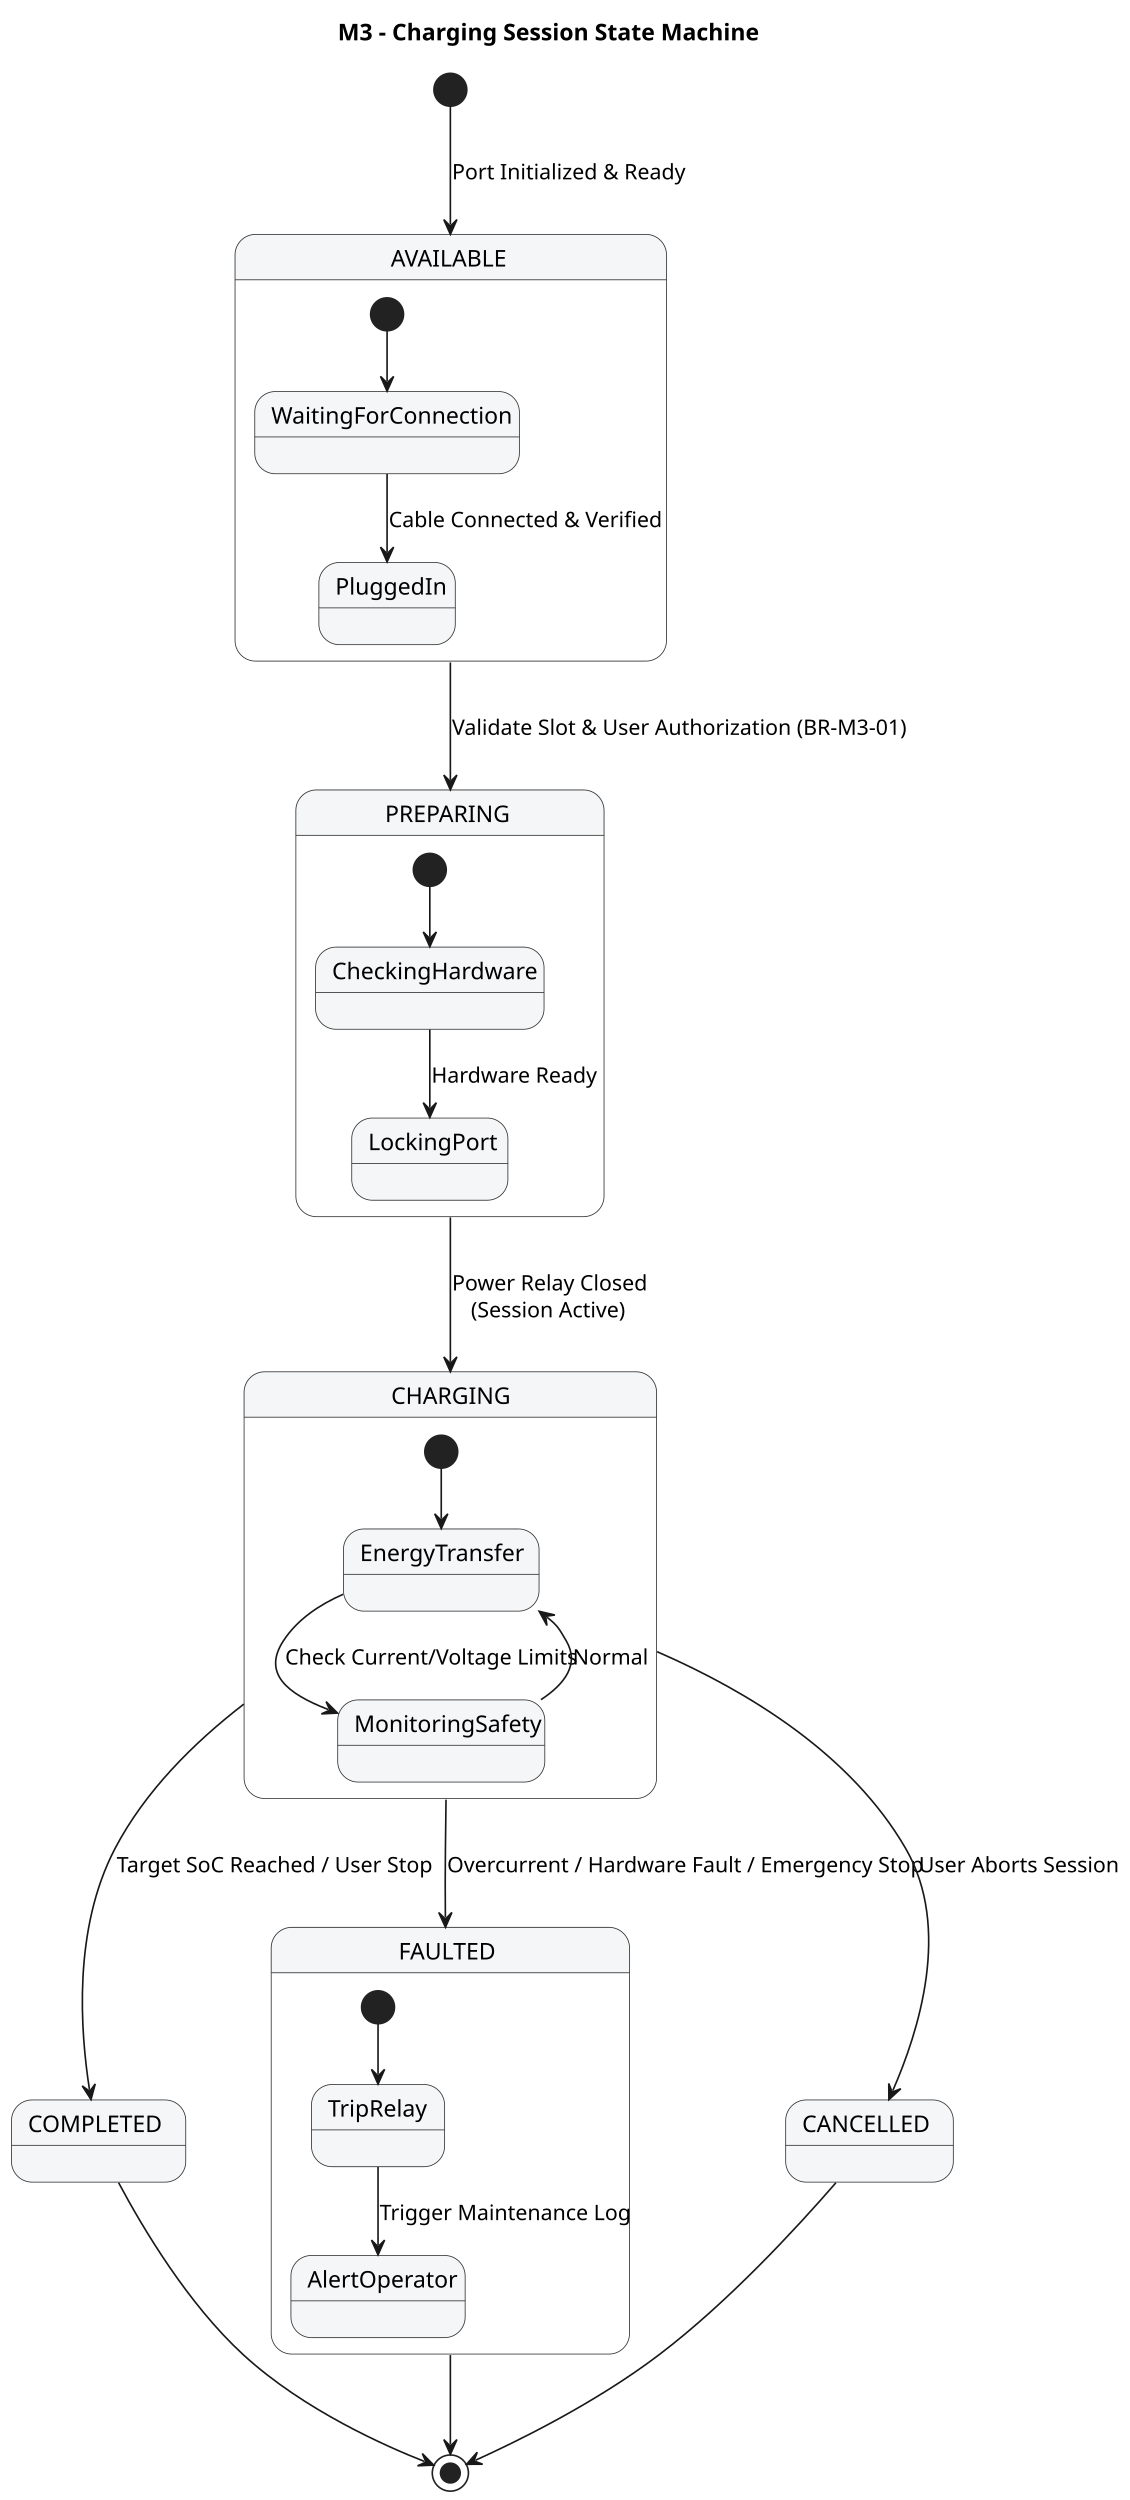
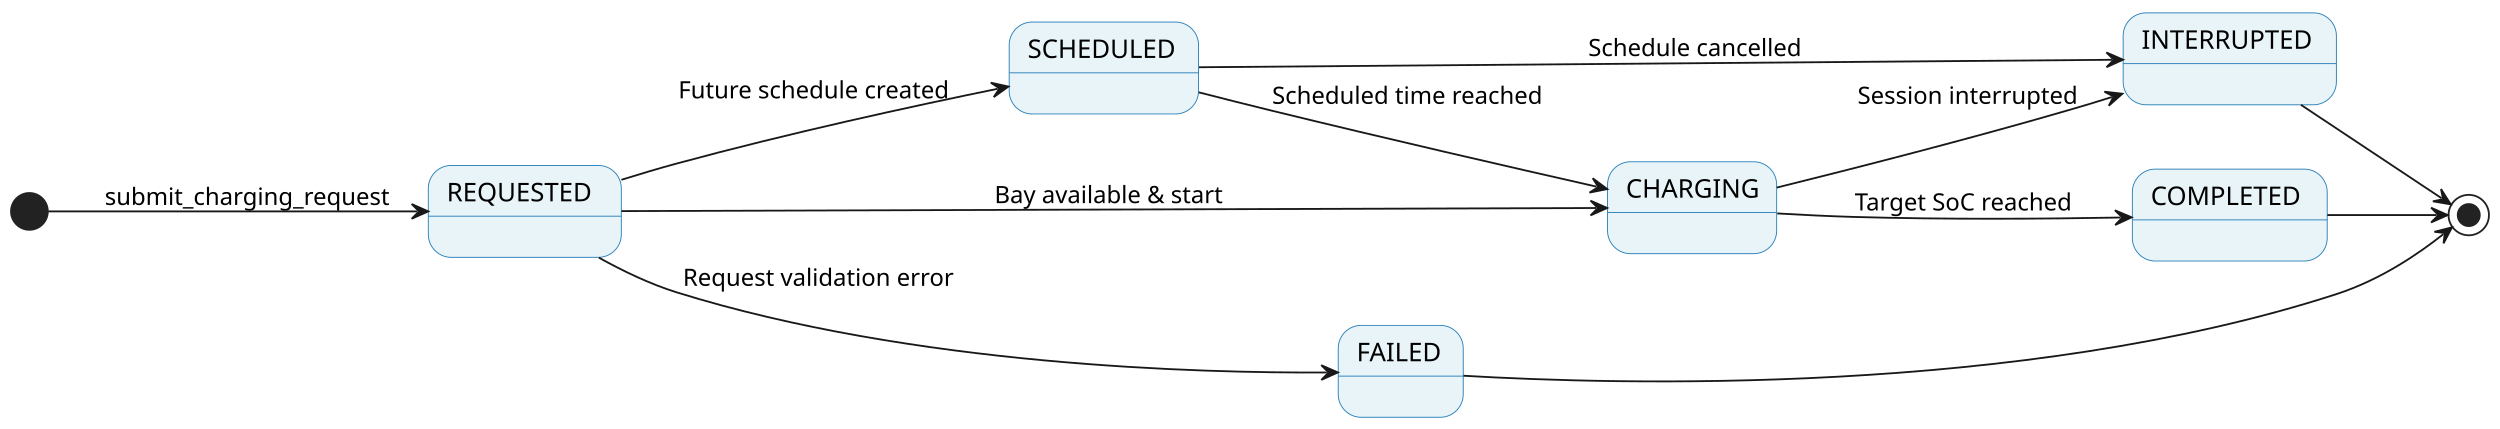
- <svg xmlns="http://www.w3.org/2000/svg" contentStyleType="text/css" height="1521px" preserveAspectRatio="none" style="width:687px;height:1521px;background:#FFFFFF;" version="1.1" viewBox="0 0 687 1521" width="687px" zoomAndPan="magnify">
+ <svg xmlns="http://www.w3.org/2000/svg" contentStyleType="text/css" height="233px" preserveAspectRatio="none" style="width:1360px;height:233px;background:#FFFFFF;" version="1.1" viewBox="0 0 1360 233" width="1360px" zoomAndPan="magnify">
  <defs />
  <g>
-     <text fill="#000000" font-family="sans-serif" font-size="14" font-weight="bold" lengthAdjust="spacing" textLength="262" x="205.5" y="24.533">M3 - Charging Session State Machine</text>
-     <ellipse cx="274" cy="54.609" fill="#222222" rx="10" ry="10" style="stroke:#222222;stroke-width:1.0;" />
-     <path d="M155.5,142.609 L393,142.609 A12.5,12.5 0 0 1 405.5,155.109 L405.5,170.219 L143,170.219 L143,155.109 A12.5,12.5 0 0 1 155.5,142.609 " fill="#F4F6F8" style="stroke:#F4F6F8;stroke-width:1.0;" />
-     <rect fill="none" height="259.609" rx="12.5" ry="12.5" style="stroke:#333333;stroke-width:0.5;" width="262.5" x="143" y="142.609" />
-     <line style="stroke:#333333;stroke-width:0.5;" x1="143" x2="405.5" y1="170.219" y2="170.219" />
-     <text fill="#000000" font-family="sans-serif" font-size="14" lengthAdjust="spacing" textLength="73" x="237.75" y="162.143">AVAILABLE</text>
-     <ellipse cx="235.5" cy="191.219" fill="#222222" rx="10" ry="10" style="stroke:#222222;stroke-width:1.0;" />
-     <g id="AVAILABLE.WaitingForConnection">
-       <rect fill="#F4F6F8" height="50" rx="12.5" ry="12.5" style="stroke:#333333;stroke-width:0.5;" width="161" x="155" y="238.219" />
-       <line style="stroke:#333333;stroke-width:0.5;" x1="155" x2="316" y1="265.828" y2="265.828" />
-       <text fill="#000000" font-family="sans-serif" font-size="14" lengthAdjust="spacing" textLength="141" x="165" y="257.752">WaitingForConnection</text>
+     <ellipse cx="16" cy="115" fill="#222222" rx="10" ry="10" style="stroke:#222222;stroke-width:1.0;" />
+     <g id="REQUESTED">
+       <rect fill="#E8F4F8" height="50" rx="12.5" ry="12.5" style="stroke:#2980B9;stroke-width:0.5;" width="105" x="233" y="90" />
+       <line style="stroke:#2980B9;stroke-width:0.5;" x1="233" x2="338" y1="117.609" y2="117.609" />
+       <text fill="#000000" font-family="sans-serif" font-size="14" lengthAdjust="spacing" textLength="85" x="243" y="109.533">REQUESTED</text>
    </g>
-     <g id="AVAILABLE.PluggedIn">
-       <rect fill="#F4F6F8" height="50" rx="12.5" ry="12.5" style="stroke:#333333;stroke-width:0.5;" width="83" x="194" y="342.219" />
-       <line style="stroke:#333333;stroke-width:0.5;" x1="194" x2="277" y1="369.828" y2="369.828" />
-       <text fill="#000000" font-family="sans-serif" font-size="14" lengthAdjust="spacing" textLength="63" x="204" y="361.752">PluggedIn</text>
+     <g id="SCHEDULED">
+       <rect fill="#E8F4F8" height="50" rx="12.5" ry="12.5" style="stroke:#2980B9;stroke-width:0.5;" width="103" x="549" y="12" />
+       <line style="stroke:#2980B9;stroke-width:0.5;" x1="549" x2="652" y1="39.609" y2="39.609" />
+       <text fill="#000000" font-family="sans-serif" font-size="14" lengthAdjust="spacing" textLength="83" x="559" y="31.533">SCHEDULED</text>
    </g>
-     <g id="link_*start*AVAILABLE_WaitingForConnection">
-       <path d="M235.5,201.369 C235.5,210.639 235.5,219.359 235.5,231.999 " fill="none" id="*start*AVAILABLE-to-WaitingForConnection" style="stroke:#181818;stroke-width:1.0;" />
-       <polygon fill="#181818" points="235.5,237.999,239.5,228.999,235.5,232.999,231.5,228.999,235.5,237.999" style="stroke:#181818;stroke-width:1.0;" />
-     </g>
-     <g id="link_WaitingForConnection_PluggedIn">
-       <path d="M235.5,288.389 C235.5,304.529 235.5,319.689 235.5,335.869 " fill="none" id="WaitingForConnection-to-PluggedIn" style="stroke:#181818;stroke-width:1.0;" />
-       <polygon fill="#181818" points="235.5,341.869,239.5,332.869,235.5,336.869,231.5,332.869,235.5,341.869" style="stroke:#181818;stroke-width:1.0;" />
-       <text fill="#000000" font-family="sans-serif" font-size="13" lengthAdjust="spacing" textLength="159" x="236.5" y="320.714">Cable Connected &amp; Verified</text>
-     </g>
-     <path d="M192.5,480.609 L355,480.609 A12.5,12.5 0 0 1 367.5,493.109 L367.5,508.219 L180,508.219 L180,493.109 A12.5,12.5 0 0 1 192.5,480.609 " fill="#F4F6F8" style="stroke:#F4F6F8;stroke-width:1.0;" />
-     <rect fill="none" height="259.609" rx="12.5" ry="12.5" style="stroke:#333333;stroke-width:0.5;" width="187.5" x="180" y="480.609" />
-     <line style="stroke:#333333;stroke-width:0.5;" x1="180" x2="367.5" y1="508.219" y2="508.219" />
-     <text fill="#000000" font-family="sans-serif" font-size="14" lengthAdjust="spacing" textLength="79" x="234.25" y="500.143">PREPARING</text>
-     <ellipse cx="261.5" cy="529.219" fill="#222222" rx="10" ry="10" style="stroke:#222222;stroke-width:1.0;" />
-     <g id="PREPARING.CheckingHardware">
-       <rect fill="#F4F6F8" height="50" rx="12.5" ry="12.5" style="stroke:#333333;stroke-width:0.5;" width="139" x="192" y="576.219" />
-       <line style="stroke:#333333;stroke-width:0.5;" x1="192" x2="331" y1="603.828" y2="603.828" />
-       <text fill="#000000" font-family="sans-serif" font-size="14" lengthAdjust="spacing" textLength="119" x="202" y="595.752">CheckingHardware</text>
-     </g>
-     <g id="PREPARING.LockingPort">
-       <rect fill="#F4F6F8" height="50" rx="12.5" ry="12.5" style="stroke:#333333;stroke-width:0.5;" width="95" x="214" y="680.219" />
-       <line style="stroke:#333333;stroke-width:0.5;" x1="214" x2="309" y1="707.828" y2="707.828" />
-       <text fill="#000000" font-family="sans-serif" font-size="14" lengthAdjust="spacing" textLength="75" x="224" y="699.752">LockingPort</text>
-     </g>
-     <g id="link_*start*PREPARING_CheckingHardware">
-       <path d="M261.5,539.369 C261.5,548.639 261.5,557.359 261.5,569.999 " fill="none" id="*start*PREPARING-to-CheckingHardware" style="stroke:#181818;stroke-width:1.0;" />
-       <polygon fill="#181818" points="261.5,575.999,265.5,566.999,261.5,570.999,257.5,566.999,261.5,575.999" style="stroke:#181818;stroke-width:1.0;" />
-     </g>
-     <g id="link_CheckingHardware_LockingPort">
-       <path d="M261.5,626.389 C261.5,642.529 261.5,657.689 261.5,673.869 " fill="none" id="CheckingHardware-to-LockingPort" style="stroke:#181818;stroke-width:1.0;" />
-       <polygon fill="#181818" points="261.5,679.869,265.5,670.869,261.5,674.869,257.5,670.869,261.5,679.869" style="stroke:#181818;stroke-width:1.0;" />
-       <text fill="#000000" font-family="sans-serif" font-size="13" lengthAdjust="spacing" textLength="95" x="262.5" y="658.714">Hardware Ready</text>
-     </g>
-     <path d="M161,834.609 L386.96,834.609 A12.5,12.5 0 0 1 399.46,847.109 L399.46,862.219 L148.5,862.219 L148.5,847.109 A12.5,12.5 0 0 1 161,834.609 " fill="#F4F6F8" style="stroke:#F4F6F8;stroke-width:1.0;" />
-     <rect fill="none" height="259.609" rx="12.5" ry="12.5" style="stroke:#333333;stroke-width:0.5;" width="250.96" x="148.5" y="834.609" />
-     <line style="stroke:#333333;stroke-width:0.5;" x1="148.5" x2="399.46" y1="862.219" y2="862.219" />
-     <text fill="#000000" font-family="sans-serif" font-size="14" lengthAdjust="spacing" textLength="72" x="237.98" y="854.143">CHARGING</text>
-     <ellipse cx="268.46" cy="883.219" fill="#222222" rx="10" ry="10" style="stroke:#222222;stroke-width:1.0;" />
-     <g id="CHARGING.EnergyTransfer">
-       <rect fill="#F4F6F8" height="50" rx="12.5" ry="12.5" style="stroke:#333333;stroke-width:0.5;" width="119" x="208.96" y="930.219" />
-       <line style="stroke:#333333;stroke-width:0.5;" x1="208.96" x2="327.96" y1="957.828" y2="957.828" />
-       <text fill="#000000" font-family="sans-serif" font-size="14" lengthAdjust="spacing" textLength="99" x="218.96" y="949.752">EnergyTransfer</text>
-     </g>
-     <g id="CHARGING.MonitoringSafety">
-       <rect fill="#F4F6F8" height="50" rx="12.5" ry="12.5" style="stroke:#333333;stroke-width:0.5;" width="126" x="205.46" y="1034.219" />
-       <line style="stroke:#333333;stroke-width:0.5;" x1="205.46" x2="331.46" y1="1061.828" y2="1061.828" />
-       <text fill="#000000" font-family="sans-serif" font-size="14" lengthAdjust="spacing" textLength="106" x="215.46" y="1053.752">MonitoringSafety</text>
-     </g>
-     <g id="link_*start*CHARGING_EnergyTransfer">
-       <path d="M268.46,893.369 C268.46,902.639 268.46,911.359 268.46,923.999 " fill="none" id="*start*CHARGING-to-EnergyTransfer" style="stroke:#181818;stroke-width:1.0;" />
-       <polygon fill="#181818" points="268.46,929.999,272.46,920.999,268.46,924.999,264.46,920.999,268.46,929.999" style="stroke:#181818;stroke-width:1.0;" />
-     </g>
-     <g id="link_EnergyTransfer_MonitoringSafety">
-       <path d="M208.76,969.969 C194.51,976.199 180.97,985.199 172.46,998.219 C159.5,1018.039 174.41,1030.346 199.75,1040.086 " fill="none" id="EnergyTransfer-to-MonitoringSafety" style="stroke:#181818;stroke-width:1.0;" />
-       <polygon fill="#181818" points="205.35,1042.239,198.384,1035.276,200.683,1040.445,195.514,1042.743,205.35,1042.239" style="stroke:#181818;stroke-width:1.0;" />
-       <text fill="#000000" font-family="sans-serif" font-size="13" lengthAdjust="spacing" textLength="170" x="173.46" y="1012.714">Check Current/Voltage Limits</text>
-     </g>
-     <g id="link_MonitoringSafety_EnergyTransfer">
-       <path d="M329.14,1034.079 C343.65,1024.529 352.83,1012.409 344.46,998.219 C340.32,991.209 339.321,988.927 332.791,983.947 " fill="none" id="MonitoringSafety-to-EnergyTransfer" style="stroke:#181818;stroke-width:1.0;" />
-       <polygon fill="#181818" points="328.02,980.309,332.751,988.947,331.996,983.341,337.602,982.586,328.02,980.309" style="stroke:#181818;stroke-width:1.0;" />
-       <text fill="#000000" font-family="sans-serif" font-size="13" lengthAdjust="spacing" textLength="41" x="348.46" y="1012.714">Normal</text>
+     <g id="CHARGING">
+       <rect fill="#E8F4F8" height="50" rx="12.5" ry="12.5" style="stroke:#2980B9;stroke-width:0.5;" width="92" x="874.5" y="88" />
+       <line style="stroke:#2980B9;stroke-width:0.5;" x1="874.5" x2="966.5" y1="115.609" y2="115.609" />
+       <text fill="#000000" font-family="sans-serif" font-size="14" lengthAdjust="spacing" textLength="72" x="884.5" y="107.533">CHARGING</text>
    </g>
    <g id="COMPLETED">
-       <rect fill="#F4F6F8" height="50" rx="12.5" ry="12.5" style="stroke:#333333;stroke-width:0.5;" width="106" x="7" y="1277.609" />
-       <line style="stroke:#333333;stroke-width:0.5;" x1="7" x2="113" y1="1305.219" y2="1305.219" />
-       <text fill="#000000" font-family="sans-serif" font-size="14" lengthAdjust="spacing" textLength="86" x="17" y="1297.143">COMPLETED</text>
+       <rect fill="#E8F4F8" height="50" rx="12.5" ry="12.5" style="stroke:#2980B9;stroke-width:0.5;" width="106" x="1160" y="92" />
+       <line style="stroke:#2980B9;stroke-width:0.5;" x1="1160" x2="1266" y1="119.609" y2="119.609" />
+       <text fill="#000000" font-family="sans-serif" font-size="14" lengthAdjust="spacing" textLength="86" x="1170" y="111.533">COMPLETED</text>
    </g>
-     <path d="M177.5,1172.609 L370.5,1172.609 A12.5,12.5 0 0 1 383,1185.109 L383,1200.219 L165,1200.219 L165,1185.109 A12.5,12.5 0 0 1 177.5,1172.609 " fill="#F4F6F8" style="stroke:#F4F6F8;stroke-width:1.0;" />
-     <rect fill="none" height="259.609" rx="12.5" ry="12.5" style="stroke:#333333;stroke-width:0.5;" width="218" x="165" y="1172.609" />
-     <line style="stroke:#333333;stroke-width:0.5;" x1="165" x2="383" y1="1200.219" y2="1200.219" />
-     <text fill="#000000" font-family="sans-serif" font-size="14" lengthAdjust="spacing" textLength="63" x="242.5" y="1192.143">FAULTED</text>
-     <ellipse cx="230" cy="1221.219" fill="#222222" rx="10" ry="10" style="stroke:#222222;stroke-width:1.0;" />
-     <g id="FAULTED.TripRelay">
-       <rect fill="#F4F6F8" height="50" rx="12.5" ry="12.5" style="stroke:#333333;stroke-width:0.5;" width="81" x="189.5" y="1268.219" />
-       <line style="stroke:#333333;stroke-width:0.5;" x1="189.5" x2="270.5" y1="1295.828" y2="1295.828" />
-       <text fill="#000000" font-family="sans-serif" font-size="14" lengthAdjust="spacing" textLength="61" x="199.5" y="1287.752">TripRelay</text>
+     <g id="INTERRUPTED">
+       <rect fill="#E8F4F8" height="50" rx="12.5" ry="12.5" style="stroke:#2980B9;stroke-width:0.5;" width="116" x="1155" y="7" />
+       <line style="stroke:#2980B9;stroke-width:0.5;" x1="1155" x2="1271" y1="34.609" y2="34.609" />
+       <text fill="#000000" font-family="sans-serif" font-size="14" lengthAdjust="spacing" textLength="96" x="1165" y="26.533">INTERRUPTED</text>
    </g>
-     <g id="FAULTED.AlertOperator">
-       <rect fill="#F4F6F8" height="50" rx="12.5" ry="12.5" style="stroke:#333333;stroke-width:0.5;" width="106" x="177" y="1372.219" />
-       <line style="stroke:#333333;stroke-width:0.5;" x1="177" x2="283" y1="1399.828" y2="1399.828" />
-       <text fill="#000000" font-family="sans-serif" font-size="14" lengthAdjust="spacing" textLength="86" x="187" y="1391.752">AlertOperator</text>
+     <g id="FAILED">
+       <rect fill="#E8F4F8" height="50" rx="12.5" ry="12.5" style="stroke:#2980B9;stroke-width:0.5;" width="68" x="728" y="177" />
+       <line style="stroke:#2980B9;stroke-width:0.5;" x1="728" x2="796" y1="204.609" y2="204.609" />
+       <text fill="#000000" font-family="sans-serif" font-size="14" lengthAdjust="spacing" textLength="48" x="738" y="196.533">FAILED</text>
    </g>
-     <g id="link_*start*FAULTED_TripRelay">
-       <path d="M230,1231.369 C230,1240.639 230,1249.359 230,1261.999 " fill="none" id="*start*FAULTED-to-TripRelay" style="stroke:#181818;stroke-width:1.0;" />
-       <polygon fill="#181818" points="230,1267.999,234,1258.999,230,1262.999,226,1258.999,230,1267.999" style="stroke:#181818;stroke-width:1.0;" />
+     <ellipse cx="1343" cy="117" fill="none" rx="11" ry="11" style="stroke:#222222;stroke-width:1.0;" />
+     <ellipse cx="1343" cy="117" fill="#222222" rx="6" ry="6" style="stroke:#222222;stroke-width:1.0;" />
+     <g id="link_*start*_REQUESTED">
+       <path d="M26.21,115 C58.36,115 161.26,115 226.95,115 " fill="none" id="*start*-to-REQUESTED" style="stroke:#181818;stroke-width:1.0;" />
+       <polygon fill="#181818" points="232.95,115,223.95,111,227.95,115,223.95,119,232.95,115" style="stroke:#181818;stroke-width:1.0;" />
+       <text fill="#000000" font-family="sans-serif" font-size="13" lengthAdjust="spacing" textLength="145" x="57" y="111.495">submit_charging_request</text>
    </g>
-     <g id="link_TripRelay_AlertOperator">
-       <path d="M230,1318.389 C230,1334.529 230,1349.689 230,1365.869 " fill="none" id="TripRelay-to-AlertOperator" style="stroke:#181818;stroke-width:1.0;" />
-       <polygon fill="#181818" points="230,1371.869,234,1362.869,230,1366.869,226,1362.869,230,1371.869" style="stroke:#181818;stroke-width:1.0;" />
-       <text fill="#000000" font-family="sans-serif" font-size="13" lengthAdjust="spacing" textLength="142" x="231" y="1350.714">Trigger Maintenance Log</text>
+     <g id="link_REQUESTED_CHARGING">
+       <path d="M338.03,114.84 C459.05,114.45 753.79,113.519 868.27,113.159 " fill="none" id="REQUESTED-to-CHARGING" style="stroke:#181818;stroke-width:1.0;" />
+       <polygon fill="#181818" points="874.27,113.14,865.258,109.168,869.27,113.156,865.283,117.168,874.27,113.14" style="stroke:#181818;stroke-width:1.0;" />
+       <text fill="#000000" font-family="sans-serif" font-size="13" lengthAdjust="spacing" textLength="119" x="541" y="110.495">Bay available &amp; start</text>
    </g>
-     <g id="CANCELLED">
-       <rect fill="#F4F6F8" height="50" rx="12.5" ry="12.5" style="stroke:#333333;stroke-width:0.5;" width="102" x="478" y="1277.609" />
-       <line style="stroke:#333333;stroke-width:0.5;" x1="478" x2="580" y1="1305.219" y2="1305.219" />
-       <text fill="#000000" font-family="sans-serif" font-size="14" lengthAdjust="spacing" textLength="82" x="488" y="1297.143">CANCELLED</text>
+     <g id="link_REQUESTED_SCHEDULED">
+       <path d="M338.03,97.81 C347.93,94.72 358.25,91.64 368,89 C429.62,72.28 495.612,57.955 542.732,48.295 " fill="none" id="REQUESTED-to-SCHEDULED" style="stroke:#181818;stroke-width:1.0;" />
+       <polygon fill="#181818" points="548.61,47.09,538.99,44.979,543.712,48.094,540.597,52.816,548.61,47.09" style="stroke:#181818;stroke-width:1.0;" />
+       <text fill="#000000" font-family="sans-serif" font-size="13" lengthAdjust="spacing" textLength="140" x="369" y="53.495">Future schedule created</text>
    </g>
-     <ellipse cx="274" cy="1504.609" fill="none" rx="11" ry="11" style="stroke:#222222;stroke-width:1.0;" />
-     <ellipse cx="274" cy="1504.609" fill="#222222" rx="6" ry="6" style="stroke:#222222;stroke-width:1.0;" />
-     <g id="link_*start*_AVAILABLE">
-       <path d="M274,64.619 C274,79.149 274,103.499 274,136.599 " fill="none" id="*start*-to-AVAILABLE" style="stroke:#181818;stroke-width:1.0;" />
-       <polygon fill="#181818" points="274,142.599,278,133.599,274,137.599,270,133.599,274,142.599" style="stroke:#181818;stroke-width:1.0;" />
-       <text fill="#000000" font-family="sans-serif" font-size="13" lengthAdjust="spacing" textLength="136" x="275" y="109.105">Port Initialized &amp; Ready</text>
+     <g id="link_REQUESTED_FAILED">
+       <path d="M325.77,140.16 C338.75,147.38 353.57,154.5 368,159 C496.6,199.06 652.99,203.001 721.78,202.641 " fill="none" id="REQUESTED-to-FAILED" style="stroke:#181818;stroke-width:1.0;" />
+       <polygon fill="#181818" points="727.78,202.61,718.759,198.657,722.78,202.636,718.801,206.657,727.78,202.61" style="stroke:#181818;stroke-width:1.0;" />
+       <text fill="#000000" font-family="sans-serif" font-size="13" lengthAdjust="spacing" textLength="135" x="371.5" y="155.495">Request validation error</text>
    </g>
-     <g id="link_AVAILABLE_PREPARING">
-       <path d="M274,403.039 C274,428.459 274,449.119 274,474.529 " fill="none" id="AVAILABLE-to-PREPARING" style="stroke:#181818;stroke-width:1.0;" />
-       <polygon fill="#181818" points="274,480.529,278,471.529,274,475.529,270,471.529,274,480.529" style="stroke:#181818;stroke-width:1.0;" />
-       <text fill="#000000" font-family="sans-serif" font-size="13" lengthAdjust="spacing" textLength="268" x="275" y="447.104">Validate Slot &amp; User Authorization (BR-M3-01)</text>
+     <g id="link_SCHEDULED_CHARGING">
+       <path d="M652.09,50.22 C664.78,53.48 678.38,56.91 691,60 C754.49,75.52 822.338,91.085 868.488,101.535 " fill="none" id="SCHEDULED-to-CHARGING" style="stroke:#181818;stroke-width:1.0;" />
+       <polygon fill="#181818" points="874.34,102.86,866.446,96.971,869.463,101.756,864.679,104.774,874.34,102.86" style="stroke:#181818;stroke-width:1.0;" />
+       <text fill="#000000" font-family="sans-serif" font-size="13" lengthAdjust="spacing" textLength="140" x="692" y="56.495">Scheduled time reached</text>
    </g>
-     <g id="link_PREPARING_CHARGING">
-       <path d="M274,740.679 C274,771.289 274,797.939 274,828.549 " fill="none" id="PREPARING-to-CHARGING" style="stroke:#181818;stroke-width:1.0;" />
-       <polygon fill="#181818" points="274,834.549,278,825.549,274,829.549,270,825.549,274,834.549" style="stroke:#181818;stroke-width:1.0;" />
-       <text fill="#000000" font-family="sans-serif" font-size="13" lengthAdjust="spacing" textLength="117" x="275" y="785.105">Power Relay Closed</text>
-       <text fill="#000000" font-family="sans-serif" font-size="13" lengthAdjust="spacing" textLength="94" x="286.5" y="801.456">(Session Active)</text>
+     <g id="link_SCHEDULED_INTERRUPTED">
+       <path d="M652.24,36.58 C765.12,35.66 1030.37,33.489 1148.92,32.519 " fill="none" id="SCHEDULED-to-INTERRUPTED" style="stroke:#181818;stroke-width:1.0;" />
+       <polygon fill="#181818" points="1154.92,32.47,1145.888,28.544,1149.92,32.511,1145.953,36.544,1154.92,32.47" style="stroke:#181818;stroke-width:1.0;" />
+       <text fill="#000000" font-family="sans-serif" font-size="13" lengthAdjust="spacing" textLength="113" x="864" y="30.495">Schedule cancelled</text>
    </g>
    <g id="link_CHARGING_COMPLETED">
-       <path d="M148.37,1036.759 C117.5,1060.559 88.13,1090.009 70,1124.609 C44.22,1173.819 48.899,1235.7 54.449,1271.42 " fill="none" id="CHARGING-to-COMPLETED" style="stroke:#181818;stroke-width:1.0;" />
-       <polygon fill="#181818" points="55.37,1277.349,57.941,1267.842,54.602,1272.409,50.036,1269.07,55.37,1277.349" style="stroke:#181818;stroke-width:1.0;" />
-       <text fill="#000000" font-family="sans-serif" font-size="13" lengthAdjust="spacing" textLength="190" x="71" y="1139.104">Target SoC Reached / User Stop</text>
+       <path d="M966.82,116.11 C980.09,116.89 994.62,117.61 1008,118 C1059.51,119.49 1112.371,119.066 1153.581,118.336 " fill="none" id="CHARGING-to-COMPLETED" style="stroke:#181818;stroke-width:1.0;" />
+       <polygon fill="#181818" points="1159.58,118.23,1150.511,114.39,1154.581,118.319,1150.652,122.389,1159.58,118.23" style="stroke:#181818;stroke-width:1.0;" />
+       <text fill="#000000" font-family="sans-serif" font-size="13" lengthAdjust="spacing" textLength="115" x="1009" y="114.495">Target SoC reached</text>
    </g>
-     <g id="link_CHARGING_FAULTED">
-       <path d="M271.36,1094.899 C271.21,1104.949 271.09,1114.949 271,1124.609 C270.85,1140.129 270.828,1150.41 270.968,1166.56 " fill="none" id="CHARGING-to-FAULTED" style="stroke:#181818;stroke-width:1.0;" />
-       <polygon fill="#181818" points="271.02,1172.559,274.942,1163.525,270.977,1167.56,266.942,1163.594,271.02,1172.559" style="stroke:#181818;stroke-width:1.0;" />
-       <text fill="#000000" font-family="sans-serif" font-size="13" lengthAdjust="spacing" textLength="274" x="272" y="1139.104">Overcurrent / Hardware Fault / Emergency Stop</text>
-     </g>
-     <g id="link_CHARGING_CANCELLED">
-       <path d="M399.76,1004.889 C456.54,1029.619 518.14,1067.869 551,1124.609 C579.08,1173.109 558.86,1236.01 543.19,1271.92 " fill="none" id="CHARGING-to-CANCELLED" style="stroke:#181818;stroke-width:1.0;" />
-       <polygon fill="#181818" points="540.79,1277.419,548.056,1270.77,542.79,1272.837,540.723,1267.571,540.79,1277.419" style="stroke:#181818;stroke-width:1.0;" />
-       <text fill="#000000" font-family="sans-serif" font-size="13" lengthAdjust="spacing" textLength="120" x="559" y="1139.104">User Aborts Session</text>
+     <g id="link_CHARGING_INTERRUPTED">
+       <path d="M966.56,102.04 C1007.93,91.8 1070.84,75.75 1125,60 C1134.6,57.21 1139.017,55.893 1148.857,52.793 " fill="none" id="CHARGING-to-INTERRUPTED" style="stroke:#181818;stroke-width:1.0;" />
+       <polygon fill="#181818" points="1154.58,50.99,1144.794,49.879,1149.811,52.492,1147.198,57.51,1154.58,50.99" style="stroke:#181818;stroke-width:1.0;" />
+       <text fill="#000000" font-family="sans-serif" font-size="13" lengthAdjust="spacing" textLength="112" x="1010.5" y="56.495">Session interrupted</text>
    </g>
    <g id="link_COMPLETED_*end*">
-       <path d="M72.15,1327.939 C87.03,1355.879 114.45,1401.809 148,1432.609 C184.99,1466.569 235.508,1488.598 258.278,1497.578 " fill="none" id="COMPLETED-to-*end*" style="stroke:#181818;stroke-width:1.0;" />
-       <polygon fill="#181818" points="263.86,1499.779,256.955,1492.756,259.209,1497.945,254.02,1500.198,263.86,1499.779" style="stroke:#181818;stroke-width:1.0;" />
+       <path d="M1266.06,117 C1290.43,117 1311.18,117 1325.53,117 " fill="none" id="COMPLETED-to-*end*" style="stroke:#181818;stroke-width:1.0;" />
+       <polygon fill="#181818" points="1331.53,117,1322.53,113,1326.53,117,1322.53,121,1331.53,117" style="stroke:#181818;stroke-width:1.0;" />
    </g>
-     <g id="link_CANCELLED_*end*">
-       <path d="M508.56,1327.989 C484.65,1355.559 442.96,1400.739 401,1432.609 C360.77,1463.169 311.347,1486.838 289.267,1496.818 " fill="none" id="CANCELLED-to-*end*" style="stroke:#181818;stroke-width:1.0;" />
-       <polygon fill="#181818" points="283.8,1499.289,293.649,1499.227,288.356,1497.23,290.354,1491.938,283.8,1499.289" style="stroke:#181818;stroke-width:1.0;" />
+     <g id="link_INTERRUPTED_*end*">
+       <path d="M1251.71,57.04 C1280.03,75.85 1311.663,96.85 1328.203,107.84 " fill="none" id="INTERRUPTED-to-*end*" style="stroke:#181818;stroke-width:1.0;" />
+       <polygon fill="#181818" points="1333.2,111.16,1327.918,102.848,1329.035,108.393,1323.49,109.511,1333.2,111.16" style="stroke:#181818;stroke-width:1.0;" />
    </g>
-     <g id="link_FAULTED_*end*">
-       <path d="M274,1432.819 C274,1458.129 274,1474.709 274,1487.239 " fill="none" id="FAULTED-to-*end*" style="stroke:#181818;stroke-width:1.0;" />
-       <polygon fill="#181818" points="274,1493.239,278,1484.239,274,1488.239,270,1484.239,274,1493.239" style="stroke:#181818;stroke-width:1.0;" />
+     <g id="link_FAILED_*end*">
+       <path d="M796.11,204.4 C878.65,209.29 1099.27,215.68 1271,160 C1295.95,151.91 1316.599,137.305 1329.179,127.385 " fill="none" id="FAILED-to-*end*" style="stroke:#181818;stroke-width:1.0;" />
+       <polygon fill="#181818" points="1333.89,123.67,1324.346,126.102,1329.964,126.766,1329.3,132.384,1333.89,123.67" style="stroke:#181818;stroke-width:1.0;" />
    </g>
  </g>
</svg>
